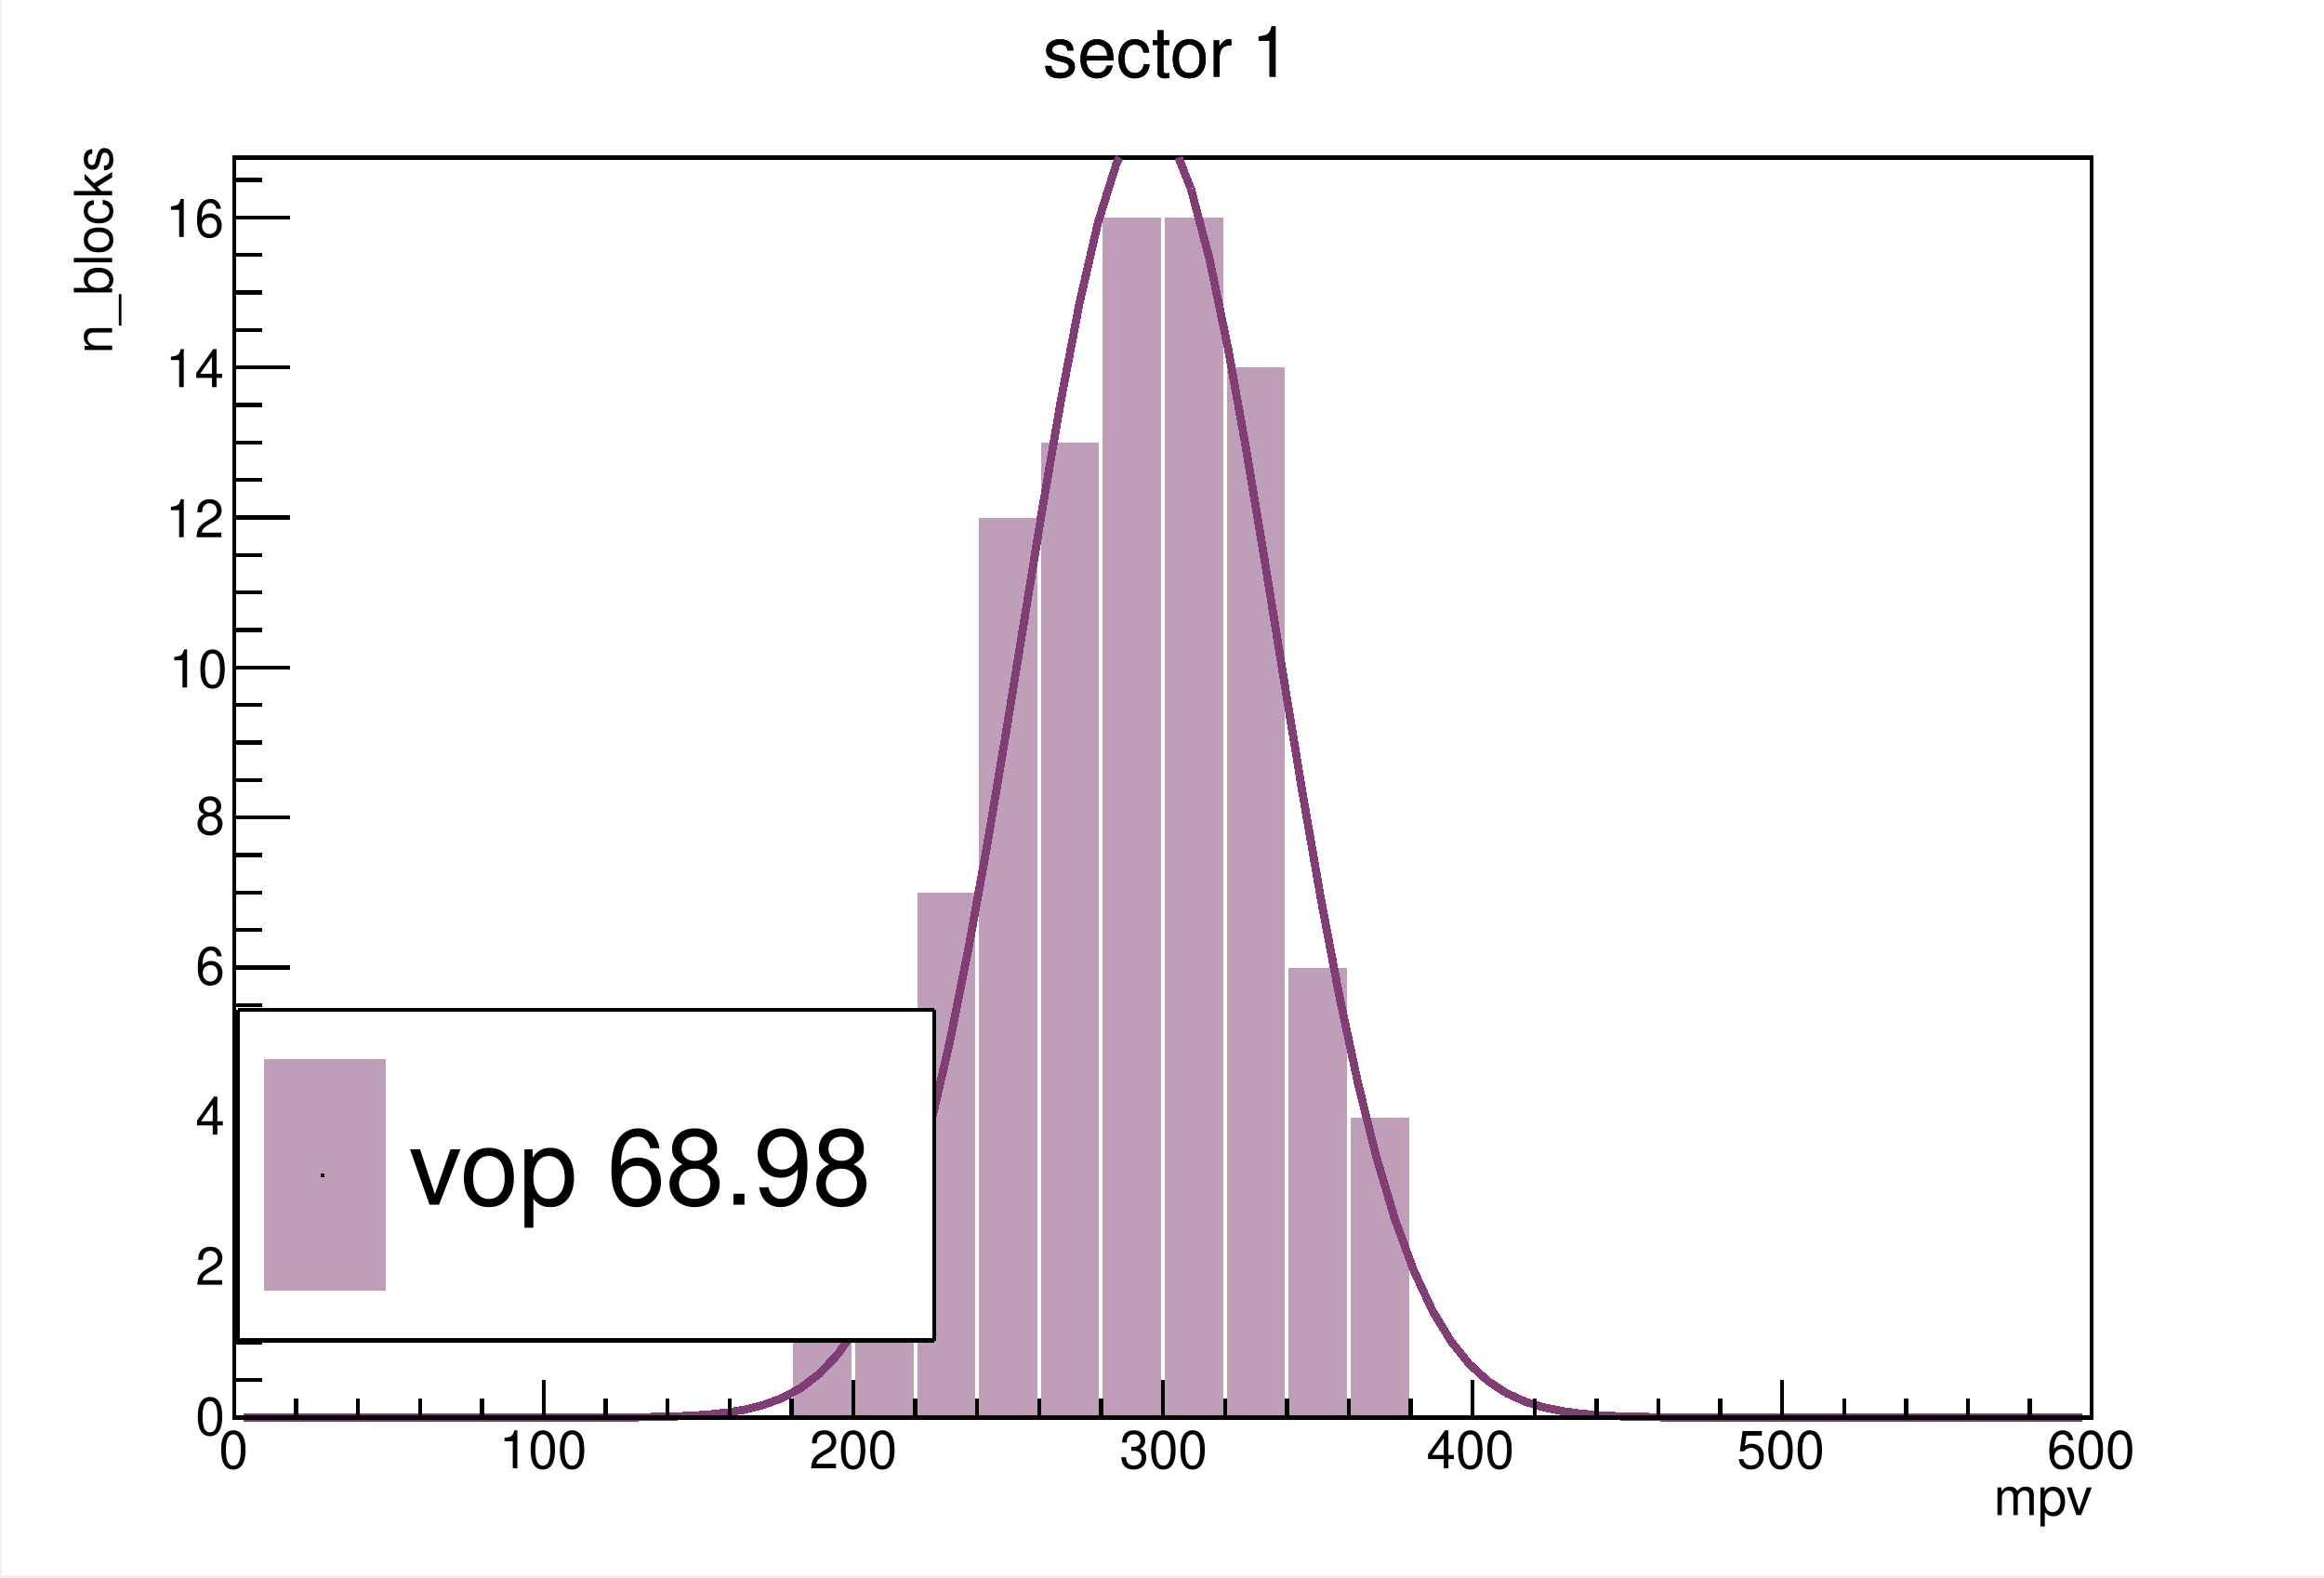
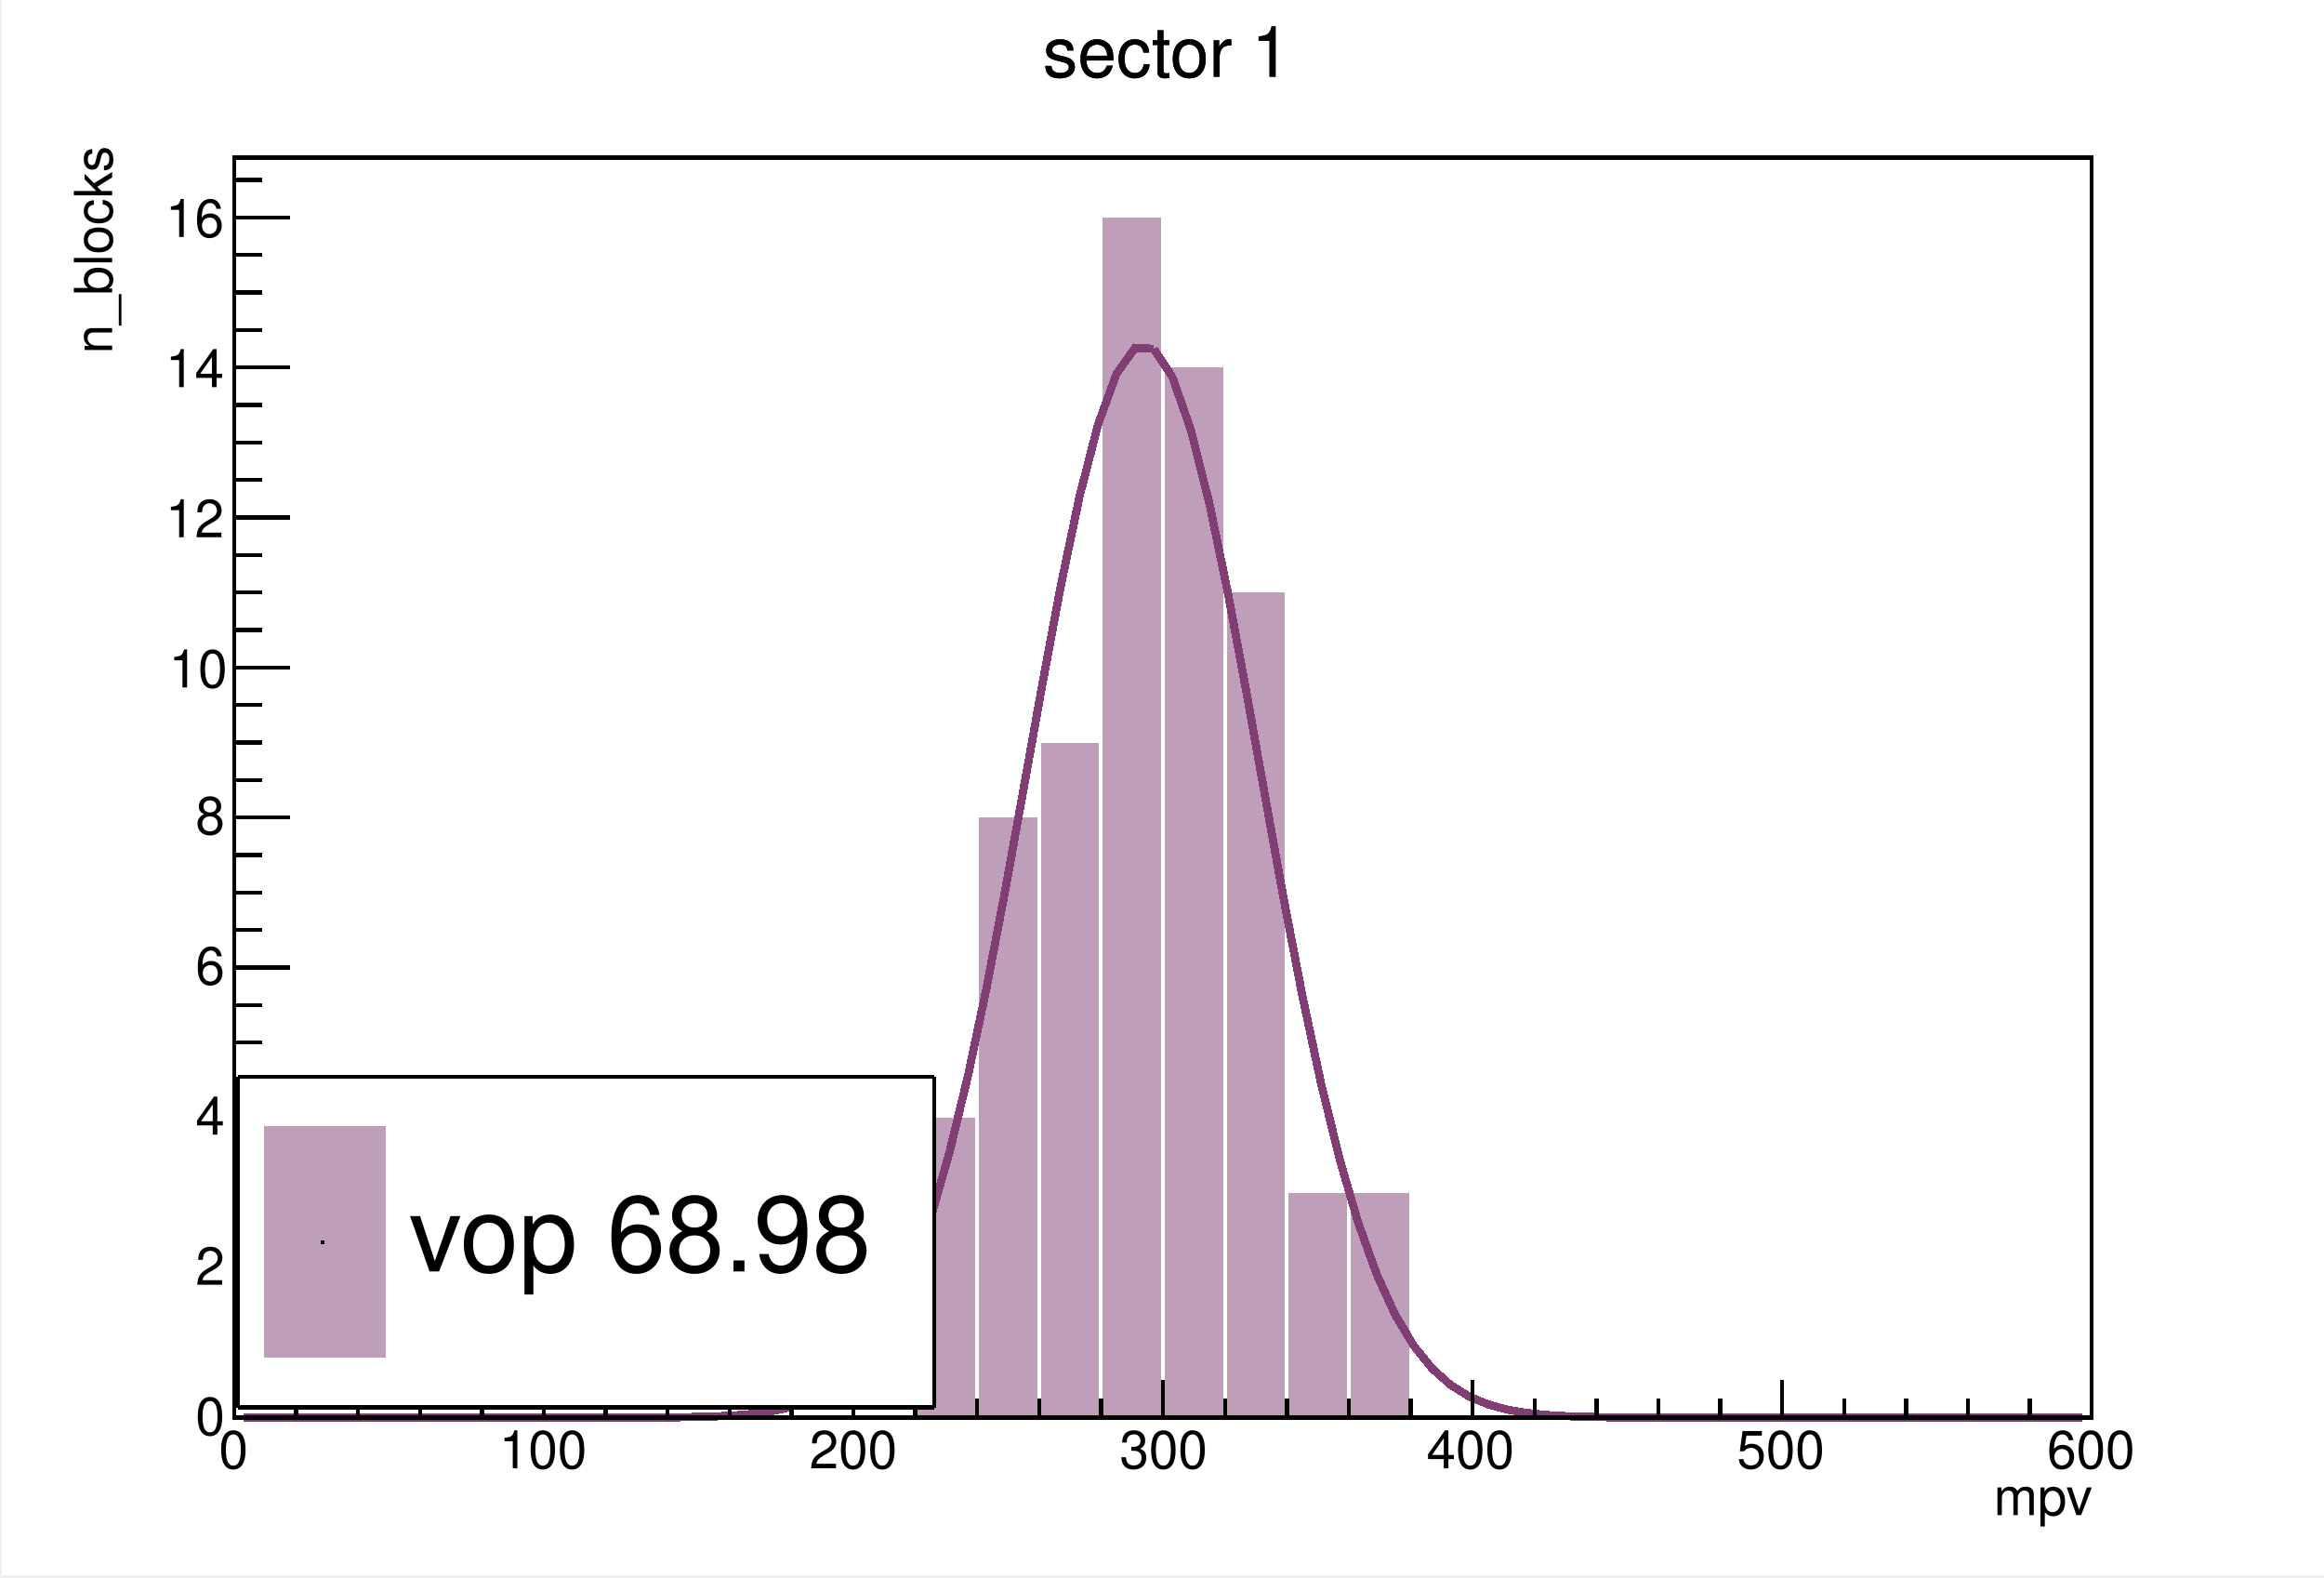
<svg xmlns="http://www.w3.org/2000/svg" width="567.429" height="384.969" viewBox="0 0 567.429 384.969" shape-rendering="crispEdges">
  <defs>
</defs>
  <rect x="0.5" y="0" width="566.929" height="384.469" fill="white" />
  <rect x="57.193" y="38.447" width="453.543" height="307.575" fill="white" />
  <rect x="57.193" y="38.447" width="453.543" height="307.575" fill="none" stroke="black" />
  <path d="M57.193,346.022h 453.543" fill="none" stroke="#000099" />
  <path d="M57.193,346.022h 453.543" fill="none" stroke="black" />
  <path d="M57.193,336.795v 9.227" fill="none" stroke="black" />
  <path d="M72.311,341.409v 4.614" fill="none" stroke="black" />
  <path d="M87.429,341.409v 4.614" fill="none" stroke="black" />
  <path d="M102.547,341.409v 4.614" fill="none" stroke="black" />
  <path d="M117.665,341.409v 4.614" fill="none" stroke="black" />
  <path d="M132.783,336.795v 9.227" fill="none" stroke="black" />
  <path d="M147.902,341.409v 4.614" fill="none" stroke="black" />
  <path d="M163.02,341.409v 4.614" fill="none" stroke="black" />
  <path d="M178.138,341.409v 4.614" fill="none" stroke="black" />
  <path d="M193.256,341.409v 4.614" fill="none" stroke="black" />
  <path d="M208.374,336.795v 9.227" fill="none" stroke="black" />
  <path d="M223.492,341.409v 4.614" fill="none" stroke="black" />
  <path d="M238.61,341.409v 4.614" fill="none" stroke="black" />
  <path d="M253.728,341.409v 4.614" fill="none" stroke="black" />
  <path d="M268.846,341.409v 4.614" fill="none" stroke="black" />
  <path d="M283.965,336.795v 9.227" fill="none" stroke="black" />
  <path d="M299.083,341.409v 4.614" fill="none" stroke="black" />
  <path d="M314.201,341.409v 4.614" fill="none" stroke="black" />
  <path d="M329.319,341.409v 4.614" fill="none" stroke="black" />
  <path d="M344.437,341.409v 4.614" fill="none" stroke="black" />
  <path d="M359.555,336.795v 9.227" fill="none" stroke="black" />
  <path d="M374.673,341.409v 4.614" fill="none" stroke="black" />
  <path d="M389.791,341.409v 4.614" fill="none" stroke="black" />
  <path d="M404.909,341.409v 4.614" fill="none" stroke="black" />
  <path d="M420.028,341.409v 4.614" fill="none" stroke="black" />
  <path d="M435.146,336.795v 9.227" fill="none" stroke="black" />
  <path d="M450.264,341.409v 4.614" fill="none" stroke="black" />
  <path d="M465.382,341.409v 4.614" fill="none" stroke="black" />
  <path d="M480.5,341.409v 4.614" fill="none" stroke="black" />
  <path d="M495.618,341.409v 4.614" fill="none" stroke="black" />
  <path d="M510.736,336.795v 9.227" fill="none" stroke="black" />
  <text xml:space="preserve" x="53.446" y="358.403" fill="black" font-size="12.845" font-family="Helvetica">0</text>
  <text xml:space="preserve" x="121.868" y="358.403" fill="black" font-size="12.845" font-family="Helvetica">100</text>
  <text xml:space="preserve" x="197.622" y="358.403" fill="black" font-size="12.845" font-family="Helvetica">200</text>
  <text xml:space="preserve" x="273.375" y="358.403" fill="black" font-size="12.845" font-family="Helvetica">300</text>
  <text xml:space="preserve" x="348.314" y="358.403" fill="black" font-size="12.845" font-family="Helvetica">400</text>
  <text xml:space="preserve" x="424.068" y="358.403" fill="black" font-size="12.845" font-family="Helvetica">500</text>
  <text xml:space="preserve" x="499.821" y="358.403" fill="black" font-size="12.845" font-family="Helvetica">600</text>
  <text xml:space="preserve" x="486.788" y="369.807" fill="black" font-size="12.845" font-family="Helvetica">mpv</text>
  <path d="M57.193,346.022v -307.575" fill="none" stroke="black" />
  <path d="M70.799,346.022h -13.606" fill="none" stroke="black" />
  <path d="M63.996,336.868h -6.803" fill="none" stroke="black" />
  <path d="M63.996,327.714h -6.803" fill="none" stroke="black" />
  <path d="M63.996,318.56h -6.803" fill="none" stroke="black" />
  <path d="M70.799,309.406h -13.606" fill="none" stroke="black" />
  <path d="M63.996,300.252h -6.803" fill="none" stroke="black" />
  <path d="M63.996,291.098h -6.803" fill="none" stroke="black" />
  <path d="M63.996,281.944h -6.803" fill="none" stroke="black" />
  <path d="M70.799,272.79h -13.606" fill="none" stroke="black" />
  <path d="M63.996,263.636h -6.803" fill="none" stroke="black" />
  <path d="M63.996,254.482h -6.803" fill="none" stroke="black" />
  <path d="M63.996,245.328h -6.803" fill="none" stroke="black" />
  <path d="M70.799,236.174h -13.606" fill="none" stroke="black" />
  <path d="M63.996,227.02h -6.803" fill="none" stroke="black" />
  <path d="M63.996,217.866h -6.803" fill="none" stroke="black" />
  <path d="M63.996,208.712h -6.803" fill="none" stroke="black" />
  <path d="M70.799,199.558h -13.606" fill="none" stroke="black" />
  <path d="M63.996,190.404h -6.803" fill="none" stroke="black" />
  <path d="M63.996,181.25h -6.803" fill="none" stroke="black" />
  <path d="M63.996,172.096h -6.803" fill="none" stroke="black" />
  <path d="M70.799,162.942h -13.606" fill="none" stroke="black" />
  <path d="M63.996,153.788h -6.803" fill="none" stroke="black" />
  <path d="M63.996,144.634h -6.803" fill="none" stroke="black" />
  <path d="M63.996,135.48h -6.803" fill="none" stroke="black" />
  <path d="M70.799,126.326h -13.606" fill="none" stroke="black" />
  <path d="M63.996,117.172h -6.803" fill="none" stroke="black" />
  <path d="M63.996,108.018h -6.803" fill="none" stroke="black" />
  <path d="M63.996,98.864h -6.803" fill="none" stroke="black" />
  <path d="M70.799,89.71h -13.606" fill="none" stroke="black" />
  <path d="M63.996,80.555h -6.803" fill="none" stroke="black" />
  <path d="M63.996,71.401h -6.803" fill="none" stroke="black" />
  <path d="M63.996,62.247h -6.803" fill="none" stroke="black" />
  <path d="M70.799,53.093h -13.606" fill="none" stroke="black" />
  <path d="M70.799,53.093h -13.606" fill="none" stroke="black" />
  <path d="M63.996,43.939h -6.803" fill="none" stroke="black" />
  <text xml:space="preserve" x="47.744" y="350.258" fill="black" font-size="12.845" font-family="Helvetica">0</text>
  <text xml:space="preserve" x="47.744" y="313.603" fill="black" font-size="12.845" font-family="Helvetica">2</text>
  <text xml:space="preserve" x="47.744" y="276.948" fill="black" font-size="12.845" font-family="Helvetica">4</text>
  <text xml:space="preserve" x="47.744" y="240.293" fill="black" font-size="12.845" font-family="Helvetica">6</text>
  <text xml:space="preserve" x="47.744" y="203.638" fill="black" font-size="12.845" font-family="Helvetica">8</text>
  <text xml:space="preserve" x="41.228" y="167.798" fill="black" font-size="12.845" font-family="Helvetica">10</text>
  <text xml:space="preserve" x="40.413" y="131.143" fill="black" font-size="12.845" font-family="Helvetica">12</text>
  <text xml:space="preserve" x="40.413" y="94.488" fill="black" font-size="12.845" font-family="Helvetica">14</text>
  <text xml:space="preserve" x="40.413" y="57.833" fill="black" font-size="12.845" font-family="Helvetica">16</text>
  <g transform="rotate(-90,27.3803,86.3427)">
    <text xml:space="preserve" x="27.38" y="86.343" fill="black" font-size="12.845" font-family="Helvetica">n_blocks</text>
  </g>
  <text xml:space="preserve" x="254.641" y="18.735" fill="black" font-size="16.99" font-family="Helvetica">sector 1</text>
  <rect x="57.647" y="346.022" width="14.211" height="0" fill="#803e75" fill-opacity="0.50" stroke-opacity="0.50" />
  <rect x="72.765" y="346.022" width="14.211" height="0" fill="#803e75" fill-opacity="0.50" stroke-opacity="0.50" />
  <rect x="87.883" y="346.022" width="14.211" height="0" fill="#803e75" fill-opacity="0.50" stroke-opacity="0.50" />
  <rect x="103.001" y="346.022" width="14.211" height="0" fill="#803e75" fill-opacity="0.50" stroke-opacity="0.50" />
  <rect x="118.119" y="346.022" width="14.211" height="0" fill="#803e75" fill-opacity="0.50" stroke-opacity="0.50" />
  <rect x="133.237" y="346.022" width="14.211" height="0" fill="#803e75" fill-opacity="0.50" stroke-opacity="0.50" />
  <rect x="148.355" y="346.022" width="14.211" height="0" fill="#803e75" fill-opacity="0.50" stroke-opacity="0.50" />
  <rect x="163.473" y="346.022" width="14.211" height="0" fill="#803e75" fill-opacity="0.50" stroke-opacity="0.50" />
  <rect x="178.591" y="346.022" width="14.211" height="0" fill="#803e75" fill-opacity="0.50" stroke-opacity="0.50" />
-   <rect x="193.709" y="327.714" width="14.211" height="18.308" fill="#803e75" fill-opacity="0.50" stroke-opacity="0.50" />
-   <rect x="208.828" y="327.714" width="14.211" height="18.308" fill="#803e75" fill-opacity="0.50" stroke-opacity="0.50" />
-   <rect x="223.946" y="217.866" width="14.211" height="128.156" fill="#803e75" fill-opacity="0.50" stroke-opacity="0.50" />
-   <rect x="239.064" y="126.326" width="14.211" height="219.697" fill="#803e75" fill-opacity="0.50" stroke-opacity="0.50" />
-   <rect x="254.182" y="108.018" width="14.211" height="238.005" fill="#803e75" fill-opacity="0.50" stroke-opacity="0.50" />
+   <rect x="193.709" y="346.022" width="14.211" height="0" fill="#803e75" fill-opacity="0.50" stroke-opacity="0.50" />
+   <rect x="208.828" y="346.022" width="14.211" height="0" fill="#803e75" fill-opacity="0.50" stroke-opacity="0.50" />
+   <rect x="223.946" y="272.79" width="14.211" height="73.232" fill="#803e75" fill-opacity="0.50" stroke-opacity="0.50" />
+   <rect x="239.064" y="199.558" width="14.211" height="146.464" fill="#803e75" fill-opacity="0.50" stroke-opacity="0.50" />
+   <rect x="254.182" y="181.25" width="14.211" height="164.773" fill="#803e75" fill-opacity="0.50" stroke-opacity="0.50" />
  <rect x="269.3" y="53.093" width="14.211" height="292.929" fill="#803e75" fill-opacity="0.50" stroke-opacity="0.50" />
-   <rect x="284.418" y="53.093" width="14.211" height="292.929" fill="#803e75" fill-opacity="0.50" stroke-opacity="0.50" />
-   <rect x="299.536" y="89.71" width="14.211" height="256.313" fill="#803e75" fill-opacity="0.50" stroke-opacity="0.50" />
-   <rect x="314.654" y="236.174" width="14.211" height="109.848" fill="#803e75" fill-opacity="0.50" stroke-opacity="0.50" />
-   <rect x="329.772" y="272.79" width="14.211" height="73.232" fill="#803e75" fill-opacity="0.50" stroke-opacity="0.50" />
+   <rect x="284.418" y="89.71" width="14.211" height="256.313" fill="#803e75" fill-opacity="0.50" stroke-opacity="0.50" />
+   <rect x="299.536" y="144.634" width="14.211" height="201.389" fill="#803e75" fill-opacity="0.50" stroke-opacity="0.50" />
+   <rect x="314.654" y="291.098" width="14.211" height="54.924" fill="#803e75" fill-opacity="0.50" stroke-opacity="0.50" />
+   <rect x="329.772" y="291.098" width="14.211" height="54.924" fill="#803e75" fill-opacity="0.50" stroke-opacity="0.50" />
  <rect x="344.891" y="346.022" width="14.211" height="0" fill="#803e75" fill-opacity="0.50" stroke-opacity="0.50" />
  <rect x="360.009" y="346.022" width="14.211" height="0" fill="#803e75" fill-opacity="0.50" stroke-opacity="0.50" />
  <rect x="375.127" y="346.022" width="14.211" height="0" fill="#803e75" fill-opacity="0.50" stroke-opacity="0.50" />
  <rect x="390.245" y="346.022" width="14.211" height="0" fill="#803e75" fill-opacity="0.50" stroke-opacity="0.50" />
  <rect x="405.363" y="346.022" width="14.211" height="0" fill="#803e75" fill-opacity="0.50" stroke-opacity="0.50" />
  <rect x="420.481" y="346.022" width="14.211" height="0" fill="#803e75" fill-opacity="0.50" stroke-opacity="0.50" />
  <rect x="435.599" y="346.022" width="14.211" height="0" fill="#803e75" fill-opacity="0.50" stroke-opacity="0.50" />
  <rect x="450.717" y="346.022" width="14.211" height="0" fill="#803e75" fill-opacity="0.50" stroke-opacity="0.50" />
  <rect x="465.835" y="346.022" width="14.211" height="0" fill="#803e75" fill-opacity="0.50" stroke-opacity="0.50" />
  <rect x="480.954" y="346.022" width="14.211" height="0" fill="#803e75" fill-opacity="0.50" stroke-opacity="0.50" />
  <rect x="496.072" y="346.022" width="14.211" height="0" fill="#803e75" fill-opacity="0.50" stroke-opacity="0.50" />
-   <path d="M59.461,346.022h 86.173l 4.535, -0.044l 4.535, -0.037l 4.535, -0.064l 4.535, -0.11l 4.535, -0.183l 4.535, -0.299l 4.535, -0.478l 4.535, -0.745l 4.535, -1.134l 4.535, -1.686l 4.535,  -2.449l 4.535, -3.471l 4.535, -4.801l 4.535, -6.479l 4.535, -8.524l 4.535, -10.931l 4.535, -13.652l 4.535, -16.594l 4.535, -19.61l 4.535, -22.505l 4.535, -25.04l 4.535, -26.951l 4.535, -27.976l 4.535,  -27.886l 4.535, -26.512l 4.535, -23.781l 4.535, -19.728l 4.535, -14.513l 0.751, -1.392" fill="none" stroke="#803e75" stroke-width="2" />
-   <path d="M287.744,38.447l 3.024, 7.608" fill="none" stroke="#803e75" stroke-width="2" />
-   <path d="M290.768,46.055l 4.535, 17.134l 4.535, 21.821l 4.535, 25.255l 4.535, 27.336l 4.535, 28.081l 4.535, 27.613l 4.535, 26.133l 4.535, 23.891l 4.535, 21.152l 4.535, 18.172l 4.535, 15.169l 4.535, 12.318l 4.535,  9.738l 4.535, 7.501l 4.535, 5.633l 4.535, 4.125l 4.535, 2.947l 4.535, 2.055l 4.535, 1.399l 4.535, 0.93l 4.535, 0.604l 4.535, 0.383l 4.535, 0.238l 4.535, 0.144l 4.535, 0.085l 4.535,  0.049l 4.535, 0.028l 4.535, 0.033h 90.709" fill="none" stroke="#803e75" stroke-width="2" />
+   <path d="M59.461,346.022h 95.244l 4.535, -0.034l 4.535, -0.032l 4.535, -0.059l 4.535, -0.105l 4.535, -0.184l 4.535, -0.312l 4.535, -0.514l 4.535, -0.826l 4.535, -1.289l 4.535, -1.955l 4.535,  -2.883l 4.535, -4.13l 4.535, -5.744l 4.535, -7.752l 4.535, -10.147l 4.535, -12.87l 4.535, -15.8l 4.535, -18.752l 4.535, -21.475l 4.535, -23.676l 4.535, -25.042l 4.535, -25.287l 4.535, -24.189l 4.535,  -21.639l 4.535, -17.666l 4.535, -12.454l 4.535, -6.328l 4.535, 0.274" fill="none" stroke="#803e75" stroke-width="2" />
+   <path d="M281.697,85.152l 4.535, 6.854l 4.535, 12.92l 4.535, 18.042l 4.535, 21.903l 4.535, 24.333l 4.535, 25.315l 4.535, 24.969l 4.535, 23.523l 4.535, 21.267l 4.535, 18.515l 4.535, 15.556l 4.535, 12.637l  4.535, 9.937l 4.535, 7.573l 4.535, 5.597l 4.535, 4.015l 4.535, 2.796l 4.535, 1.892l 4.535, 1.244l 4.535, 0.795l 4.535, 0.494l 4.535, 0.299l 4.535, 0.176l 4.535, 0.1l 4.535, 0.056l 4.535,  0.03l 4.535, 0.032h 99.779" fill="none" stroke="#803e75" stroke-width="2" />
+   <path d="M503.933,346.022h 4.535" fill="none" stroke="#803e75" stroke-width="2" />
  <path d="M57.193,346.022h 453.543" fill="none" stroke="black" />
  <path d="M57.193,336.795v 9.227" fill="none" stroke="black" />
  <path d="M72.311,341.409v 4.614" fill="none" stroke="black" />
  <path d="M87.429,341.409v 4.614" fill="none" stroke="black" />
  <path d="M102.547,341.409v 4.614" fill="none" stroke="black" />
  <path d="M117.665,341.409v 4.614" fill="none" stroke="black" />
  <path d="M132.783,336.795v 9.227" fill="none" stroke="black" />
  <path d="M147.902,341.409v 4.614" fill="none" stroke="black" />
  <path d="M163.02,341.409v 4.614" fill="none" stroke="black" />
  <path d="M178.138,341.409v 4.614" fill="none" stroke="black" />
  <path d="M193.256,341.409v 4.614" fill="none" stroke="black" />
  <path d="M208.374,336.795v 9.227" fill="none" stroke="black" />
  <path d="M223.492,341.409v 4.614" fill="none" stroke="black" />
  <path d="M238.61,341.409v 4.614" fill="none" stroke="black" />
  <path d="M253.728,341.409v 4.614" fill="none" stroke="black" />
  <path d="M268.846,341.409v 4.614" fill="none" stroke="black" />
  <path d="M283.965,336.795v 9.227" fill="none" stroke="black" />
  <path d="M299.083,341.409v 4.614" fill="none" stroke="black" />
  <path d="M314.201,341.409v 4.614" fill="none" stroke="black" />
  <path d="M329.319,341.409v 4.614" fill="none" stroke="black" />
  <path d="M344.437,341.409v 4.614" fill="none" stroke="black" />
  <path d="M359.555,336.795v 9.227" fill="none" stroke="black" />
  <path d="M374.673,341.409v 4.614" fill="none" stroke="black" />
  <path d="M389.791,341.409v 4.614" fill="none" stroke="black" />
  <path d="M404.909,341.409v 4.614" fill="none" stroke="black" />
  <path d="M420.028,341.409v 4.614" fill="none" stroke="black" />
  <path d="M435.146,336.795v 9.227" fill="none" stroke="black" />
  <path d="M450.264,341.409v 4.614" fill="none" stroke="black" />
  <path d="M465.382,341.409v 4.614" fill="none" stroke="black" />
  <path d="M480.5,341.409v 4.614" fill="none" stroke="black" />
  <path d="M495.618,341.409v 4.614" fill="none" stroke="black" />
  <path d="M510.736,336.795v 9.227" fill="none" stroke="black" />
  <path d="M57.193,346.022v -307.575" fill="none" stroke="black" />
  <path d="M70.799,346.022h -13.606" fill="none" stroke="black" />
  <path d="M63.996,336.868h -6.803" fill="none" stroke="black" />
  <path d="M63.996,327.714h -6.803" fill="none" stroke="black" />
  <path d="M63.996,318.56h -6.803" fill="none" stroke="black" />
  <path d="M70.799,309.406h -13.606" fill="none" stroke="black" />
  <path d="M63.996,300.252h -6.803" fill="none" stroke="black" />
  <path d="M63.996,291.098h -6.803" fill="none" stroke="black" />
  <path d="M63.996,281.944h -6.803" fill="none" stroke="black" />
  <path d="M70.799,272.79h -13.606" fill="none" stroke="black" />
  <path d="M63.996,263.636h -6.803" fill="none" stroke="black" />
  <path d="M63.996,254.482h -6.803" fill="none" stroke="black" />
  <path d="M63.996,245.328h -6.803" fill="none" stroke="black" />
  <path d="M70.799,236.174h -13.606" fill="none" stroke="black" />
  <path d="M63.996,227.02h -6.803" fill="none" stroke="black" />
  <path d="M63.996,217.866h -6.803" fill="none" stroke="black" />
  <path d="M63.996,208.712h -6.803" fill="none" stroke="black" />
  <path d="M70.799,199.558h -13.606" fill="none" stroke="black" />
  <path d="M63.996,190.404h -6.803" fill="none" stroke="black" />
  <path d="M63.996,181.25h -6.803" fill="none" stroke="black" />
  <path d="M63.996,172.096h -6.803" fill="none" stroke="black" />
  <path d="M70.799,162.942h -13.606" fill="none" stroke="black" />
  <path d="M63.996,153.788h -6.803" fill="none" stroke="black" />
  <path d="M63.996,144.634h -6.803" fill="none" stroke="black" />
  <path d="M63.996,135.48h -6.803" fill="none" stroke="black" />
  <path d="M70.799,126.326h -13.606" fill="none" stroke="black" />
  <path d="M63.996,117.172h -6.803" fill="none" stroke="black" />
  <path d="M63.996,108.018h -6.803" fill="none" stroke="black" />
  <path d="M63.996,98.864h -6.803" fill="none" stroke="black" />
  <path d="M70.799,89.71h -13.606" fill="none" stroke="black" />
  <path d="M63.996,80.555h -6.803" fill="none" stroke="black" />
  <path d="M63.996,71.401h -6.803" fill="none" stroke="black" />
  <path d="M63.996,62.247h -6.803" fill="none" stroke="black" />
  <path d="M70.799,53.093h -13.606" fill="none" stroke="black" />
  <path d="M70.799,53.093h -13.606" fill="none" stroke="black" />
  <path d="M63.996,43.939h -6.803" fill="none" stroke="black" />
-   <rect x="58.014" y="246.469" width="170.079" height="80.739" fill="white" />
-   <path d="M58.014,327.208h 170.079" fill="none" stroke="black" />
-   <path d="M228.093,327.208v -80.739" fill="none" stroke="black" />
-   <path d="M228.093,246.469h -170.079" fill="none" stroke="black" />
-   <path d="M58.014,246.469v 80.739" fill="none" stroke="black" />
-   <text xml:space="preserve" x="99.876" y="294.054" fill="black" font-size="25.785" font-family="Helvetica">vop 68.98</text>
-   <path d="M64.392,315.097h 29.764v -56.517h -29.764z" fill="#803e75" fill-opacity="0.50" stroke-opacity="0.50" />
-   <path d="M64.392,286.839h 29.764" fill="none" stroke="#803e75" fill-opacity="0.00" stroke-opacity="0.00" />
+   <rect x="58.014" y="262.83" width="170.079" height="80.739" fill="white" />
+   <path d="M58.014,343.568h 170.079" fill="none" stroke="black" />
+   <path d="M228.093,343.568v -80.739" fill="none" stroke="black" />
+   <path d="M228.093,262.83h -170.079" fill="none" stroke="black" />
+   <path d="M58.014,262.83v 80.739" fill="none" stroke="black" />
+   <text xml:space="preserve" x="99.876" y="310.345" fill="black" font-size="25.785" font-family="Helvetica">vop 68.98</text>
+   <path d="M64.392,331.457h 29.764v -56.517h -29.764z" fill="#803e75" fill-opacity="0.50" stroke-opacity="0.50" />
+   <path d="M64.392,303.199h 29.764" fill="none" stroke="#803e75" fill-opacity="0.00" stroke-opacity="0.00" />
  <g stroke="black" stroke-width="1" fill="none">
-     <line x1="78.274" y1="286.839" x2="79.274" y2="286.839" />
+     <line x1="78.274" y1="303.199" x2="79.274" y2="303.199" />
  </g>
  <text xml:space="preserve" x="254.641" y="18.735" fill="black" font-size="16.99" font-family="Helvetica">sector 1</text>
</svg>
